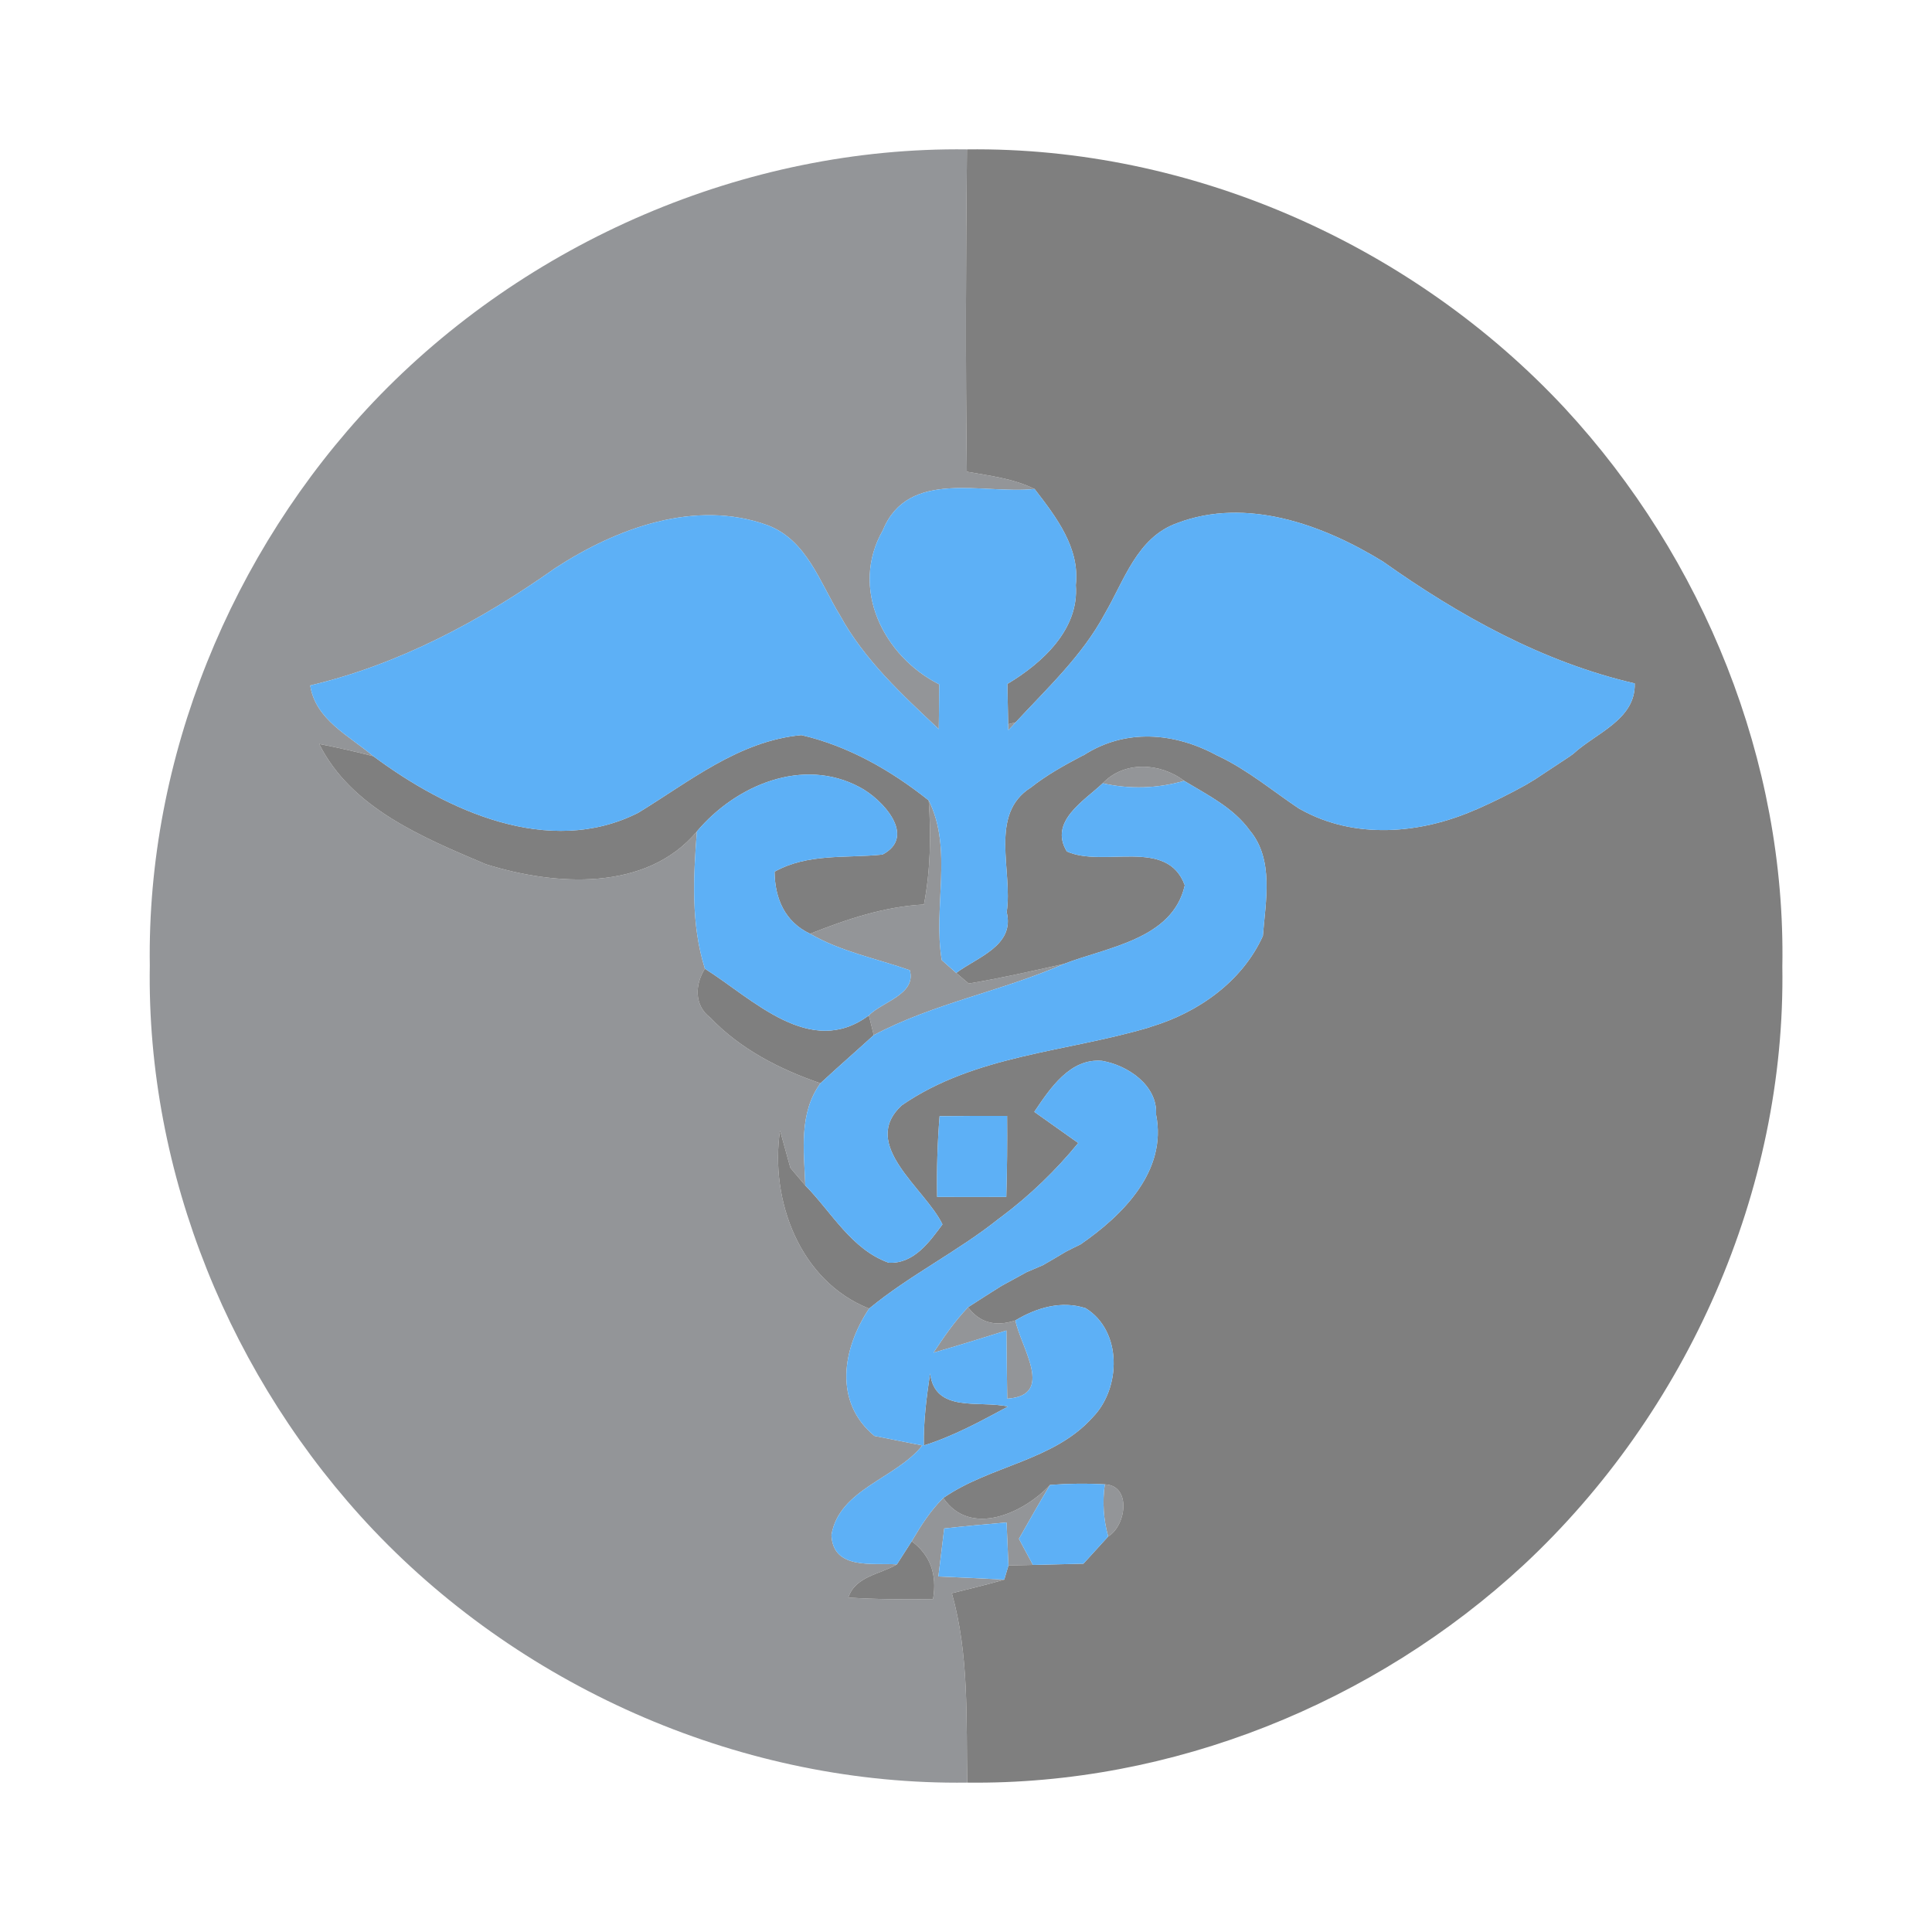
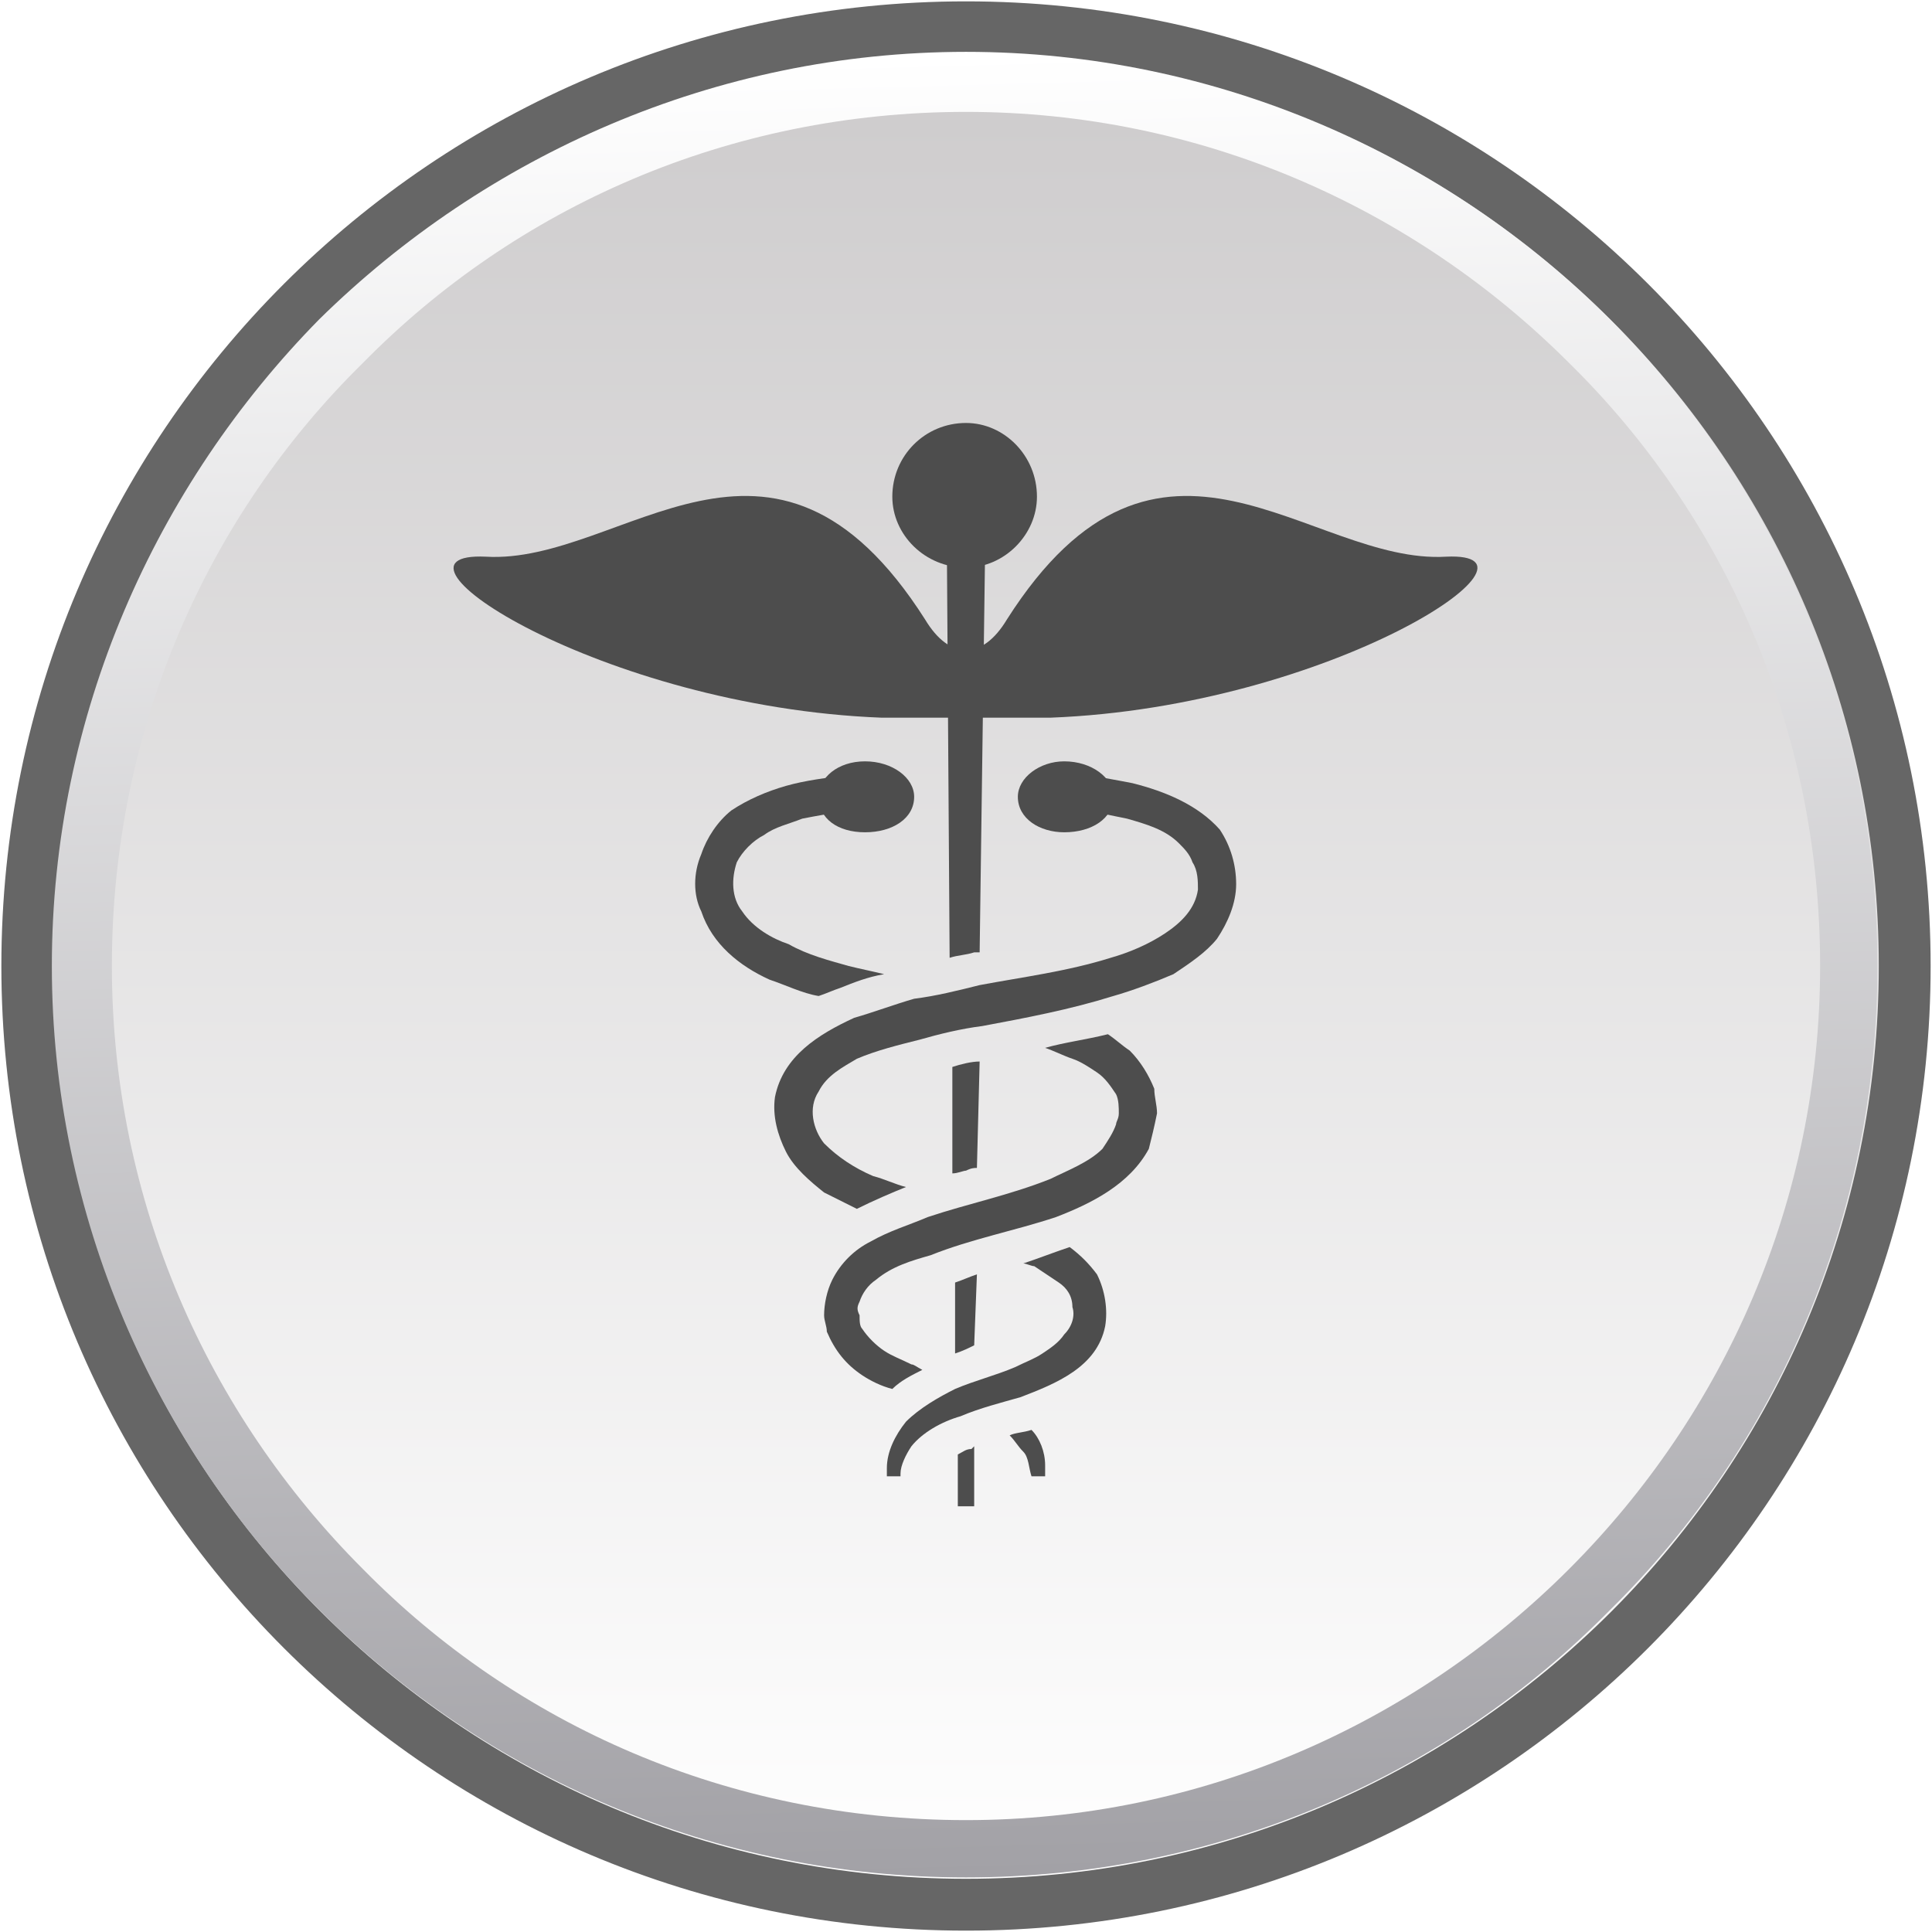
- <svg xmlns="http://www.w3.org/2000/svg" width="142pt" height="142pt" viewBox="0 0 142 142" version="1.1">
-   <g id="#939598ff">
-     <path fill="#939598" opacity="1.00" d=" M 27.45 29.54 C 38.65 17.77 54.78 10.77 71.07 10.98 C 70.99 18.88 70.96 26.77 71.06 34.67 C 72.74 34.97 74.48 35.17 76.04 35.94 C 72.25 36.35 66.76 34.41 64.89 38.97 C 62.44 43.24 64.93 48.23 69.03 50.30 C 69.03 51.12 69.01 52.76 69.00 53.59 C 66.31 51.06 63.53 48.50 61.74 45.23 C 60.26 42.82 59.30 39.69 56.41 38.60 C 51.10 36.67 45.31 38.82 40.80 41.76 C 35.35 45.62 29.34 48.83 22.80 50.38 C 23.19 52.91 25.67 54.08 27.44 55.58 C 26.12 55.24 24.80 54.94 23.46 54.68 C 25.81 59.40 31.11 61.57 35.71 63.52 C 40.74 65.10 47.49 65.57 51.22 61.11 C 50.96 64.49 50.78 67.93 51.81 71.20 C 51.07 72.36 51.01 73.90 52.20 74.79 C 54.41 77.11 57.30 78.59 60.30 79.62 C 58.70 81.82 59.09 84.58 59.19 87.13 C 58.91 86.80 58.36 86.16 58.09 85.83 C 57.90 85.15 57.52 83.77 57.33 83.09 C 56.57 88.22 58.79 94.17 63.88 96.18 C 61.92 99.11 61.25 103.04 64.27 105.54 C 65.15 105.71 66.91 106.06 67.79 106.24 C 65.84 108.69 61.68 109.44 61.11 112.82 C 61.22 115.41 64.14 114.86 65.92 114.98 C 64.69 115.72 62.87 115.84 62.35 117.42 C 64.42 117.55 66.50 117.57 68.58 117.53 C 68.89 115.71 68.37 114.29 67.01 113.28 C 67.68 112.15 68.38 111.03 69.33 110.10 C 71.34 113.03 75.25 111.20 77.18 109.14 C 76.39 110.45 75.64 111.77 74.89 113.10 C 75.14 113.58 75.66 114.54 75.92 115.02 C 75.47 115.03 74.57 115.05 74.12 115.06 C 74.09 114.27 74.02 112.69 73.98 111.90 C 72.45 112.03 70.93 112.17 69.40 112.34 C 69.26 113.51 69.11 114.69 68.97 115.87 C 70.58 115.94 72.20 116.01 73.81 116.10 C 72.54 116.48 71.24 116.77 69.96 117.10 C 71.24 121.63 71.01 126.36 71.09 131.02 C 54.81 131.24 38.66 124.25 27.46 112.47 C 16.97 101.41 10.76 86.26 11.01 70.97 C 10.78 55.71 16.98 40.59 27.45 29.54 Z" />
-     <path fill="#939598" opacity="1.00" d=" M 74.10 53.23 L 74.65 53.09 C 74.52 53.24 74.25 53.53 74.11 53.67 L 74.10 53.23 Z" />
-     <path fill="#939598" opacity="1.00" d=" M 79.45 55.60 C 79.50 55.57 79.61 55.52 79.66 55.50 C 79.61 55.52 79.50 55.57 79.45 55.60 Z" />
-     <path fill="#939598" opacity="1.00" d=" M 89.42 55.51 C 89.46 55.53 89.55 55.57 89.59 55.59 C 89.55 55.57 89.46 55.53 89.42 55.51 Z" />
-     <path fill="#939598" opacity="1.00" d=" M 115.38 55.59 C 115.44 55.54 115.56 55.46 115.63 55.41 C 115.56 55.46 115.44 55.54 115.38 55.59 Z" />
-     <path fill="#939598" opacity="1.00" d=" M 81.05 57.57 C 82.63 55.90 85.29 56.06 87.03 57.39 C 85.08 57.96 83.02 58.02 81.05 57.57 Z" />
-     <path fill="#939598" opacity="1.00" d=" M 112.16 57.68 C 112.33 57.58 112.67 57.37 112.84 57.27 C 112.67 57.37 112.33 57.58 112.16 57.68 Z" />
-     <path fill="#939598" opacity="1.00" d=" M 68.26 58.83 C 70.06 62.42 68.56 66.71 69.22 70.57 C 69.49 70.81 70.02 71.28 70.28 71.51 L 71.20 72.29 C 73.55 71.90 75.87 71.37 78.19 70.85 C 73.63 72.85 68.63 73.74 64.22 76.08 L 63.86 74.63 C 64.85 73.62 67.36 73.08 66.87 71.31 C 64.42 70.45 61.81 69.95 59.54 68.63 C 62.22 67.57 65.00 66.63 67.91 66.48 C 68.39 63.96 68.44 61.39 68.26 58.83 Z" />
-     <path fill="#939598" opacity="1.00" d=" M 95.46 59.42 C 95.50 59.44 95.56 59.47 95.59 59.49 C 95.56 59.47 95.50 59.44 95.46 59.42 Z" />
-     <path fill="#939598" opacity="1.00" d=" M 108.41 59.53 C 108.47 59.51 108.58 59.47 108.63 59.44 C 108.58 59.47 108.47 59.51 108.41 59.53 Z" />
-     <path fill="#939598" opacity="1.00" d=" M 84.41 75.53 C 84.46 75.51 84.58 75.47 84.64 75.45 C 84.58 75.47 84.46 75.51 84.41 75.53 Z" />
-     <path fill="#939598" opacity="1.00" d=" M 73.39 89.59 C 73.45 89.55 73.56 89.46 73.62 89.42 C 73.56 89.46 73.45 89.55 73.39 89.59 Z" />
-     <path fill="#939598" opacity="1.00" d=" M 78.32 92.01 C 78.59 91.87 79.14 91.59 79.42 91.46 C 79.14 91.59 78.59 91.87 78.32 92.01 Z" />
-     <path fill="#939598" opacity="1.00" d=" M 77.24 92.65 C 77.37 92.57 77.62 92.42 77.75 92.35 C 77.62 92.42 77.37 92.57 77.24 92.65 Z" />
-     <path fill="#939598" opacity="1.00" d=" M 75.46 93.50 C 75.76 93.37 76.36 93.12 76.65 92.99 C 76.36 93.12 75.76 93.37 75.46 93.50 Z" />
-     <path fill="#939598" opacity="1.00" d=" M 73.50 94.58 C 73.54 94.56 73.61 94.51 73.65 94.49 C 73.61 94.51 73.54 94.56 73.50 94.58 Z" />
-     <path fill="#939598" opacity="1.00" d=" M 68.61 99.42 C 69.38 98.25 70.18 97.10 71.15 96.08 C 71.99 97.21 73.15 97.54 74.63 97.05 C 75.03 99.05 77.57 102.58 74.03 102.80 C 74.00 101.13 73.99 99.46 73.97 97.79 C 72.19 98.35 70.41 98.90 68.61 99.42 Z" />
-     <path fill="#939598" opacity="1.00" d=" M 81.20 109.10 C 83.18 109.17 82.78 112.13 81.45 112.93 C 81.10 111.67 81.02 110.39 81.20 109.10 Z" />
-   </g>
-   <g id="#7f7f7fff">
-     <path fill="#7f7f7f" opacity="1.00" d=" M 71.07 10.98 C 87.53 10.77 103.81 17.98 115.00 29.99 C 125.22 41.02 131.27 55.96 131.00 71.04 C 131.26 87.51 124.01 103.81 112.00 115.01 C 101.01 125.20 86.13 131.20 71.09 131.02 C 71.01 126.36 71.24 121.63 69.96 117.10 C 71.24 116.77 72.54 116.48 73.81 116.10 L 74.12 115.06 C 74.57 115.05 75.47 115.03 75.92 115.02 C 77.16 114.99 78.39 114.96 79.63 114.93 C 80.09 114.43 81.00 113.43 81.45 112.93 C 82.78 112.13 83.18 109.17 81.20 109.10 C 79.86 109.02 78.52 109.04 77.18 109.14 C 75.25 111.20 71.34 113.03 69.33 110.10 C 72.77 107.71 77.45 107.38 80.31 104.17 C 82.41 102.03 82.49 97.82 79.79 96.15 C 78.00 95.57 76.18 96.12 74.63 97.05 C 73.15 97.54 71.99 97.21 71.15 96.08 C 71.73 95.70 72.91 94.95 73.50 94.58 C 73.54 94.56 73.61 94.51 73.65 94.49 L 75.46 93.50 C 75.76 93.37 76.36 93.12 76.65 92.99 L 77.24 92.65 C 77.37 92.57 77.62 92.42 77.75 92.35 L 78.32 92.01 C 78.59 91.87 79.14 91.59 79.42 91.46 C 82.52 89.32 85.80 86.07 84.97 81.92 C 85.09 79.77 82.89 78.30 81.00 77.97 C 78.65 77.76 77.17 80.01 76.02 81.72 C 77.10 82.48 78.17 83.24 79.25 84.01 C 77.60 86.03 75.71 87.85 73.62 89.42 C 73.56 89.46 73.45 89.55 73.39 89.59 C 70.37 92.00 66.86 93.72 63.88 96.18 C 58.79 94.17 56.57 88.22 57.33 83.09 C 57.52 83.77 57.90 85.15 58.09 85.83 C 58.36 86.16 58.91 86.80 59.19 87.13 C 61.13 89.10 62.58 91.83 65.32 92.81 C 67.16 92.90 68.30 91.30 69.27 89.99 C 67.98 87.32 63.14 84.14 66.28 81.24 C 71.64 77.54 78.34 77.33 84.41 75.53 C 84.46 75.51 84.58 75.47 84.64 75.45 C 88.08 74.41 91.31 72.13 92.82 68.79 C 93.02 66.24 93.65 63.18 91.86 61.04 C 90.65 59.36 88.75 58.43 87.03 57.39 C 85.29 56.06 82.63 55.90 81.05 57.57 C 79.69 58.86 77.07 60.38 78.41 62.58 C 81.11 63.80 85.80 61.53 87.08 65.07 C 86.19 69.04 81.39 69.61 78.19 70.85 C 75.87 71.37 73.55 71.90 71.20 72.29 L 70.28 71.51 C 71.82 70.35 74.60 69.51 73.99 67.04 C 74.46 64.03 72.65 59.84 75.77 57.88 C 76.91 56.98 78.18 56.27 79.45 55.60 C 79.50 55.57 79.61 55.52 79.66 55.50 C 82.72 53.53 86.32 53.83 89.42 55.51 C 89.46 55.53 89.55 55.57 89.59 55.59 C 91.71 56.60 93.52 58.12 95.46 59.42 C 95.50 59.44 95.56 59.47 95.59 59.49 C 99.55 61.71 104.37 61.30 108.41 59.53 C 108.47 59.51 108.58 59.47 108.63 59.44 C 109.83 58.91 111.01 58.32 112.16 57.68 C 112.33 57.58 112.67 57.37 112.84 57.27 C 113.47 56.85 114.74 56.01 115.38 55.59 C 115.44 55.54 115.56 55.46 115.63 55.41 C 117.26 53.89 120.23 52.90 120.15 50.23 C 113.40 48.67 107.25 45.25 101.64 41.27 C 97.23 38.56 91.60 36.51 86.51 38.45 C 83.56 39.51 82.63 42.68 81.19 45.13 C 79.55 48.19 76.98 50.57 74.65 53.09 L 74.10 53.23 C 74.09 52.49 74.06 51.01 74.04 50.27 C 76.60 48.74 79.33 46.26 79.07 43.00 C 79.38 40.25 77.61 37.98 76.04 35.94 C 74.48 35.17 72.74 34.97 71.06 34.67 C 70.96 26.77 70.99 18.88 71.07 10.98 M 69.06 82.04 C 68.90 84.01 68.84 85.99 68.88 87.97 C 70.57 87.98 72.27 87.98 73.96 87.97 C 74.02 85.99 74.04 84.00 74.02 82.02 C 72.36 82.01 70.71 82.02 69.06 82.04 Z" />
-     <path fill="#7f7f7f" opacity="1.00" d=" M 46.89 59.75 C 50.67 57.45 54.31 54.45 58.90 54.03 C 62.36 54.83 65.50 56.63 68.26 58.83 C 68.44 61.39 68.39 63.96 67.91 66.48 C 65.00 66.63 62.22 67.57 59.54 68.63 C 57.69 67.76 56.95 66.04 56.93 64.07 C 59.37 62.70 62.19 63.09 64.86 62.81 C 67.42 61.47 64.84 58.72 63.19 57.86 C 59.01 55.61 54.07 57.72 51.22 61.11 C 47.49 65.57 40.74 65.10 35.71 63.52 C 31.11 61.57 25.81 59.40 23.46 54.68 C 24.80 54.94 26.12 55.24 27.44 55.58 C 32.84 59.59 40.33 63.05 46.89 59.75 Z" />
-     <path fill="#7f7f7f" opacity="1.00" d=" M 52.20 74.79 C 51.01 73.90 51.07 72.36 51.81 71.20 C 55.36 73.44 59.56 77.83 63.86 74.63 L 64.22 76.08 C 62.92 77.27 61.59 78.42 60.30 79.62 C 57.30 78.59 54.41 77.11 52.20 74.79 Z" />
-     <path fill="#7f7f7f" opacity="1.00" d=" M 67.90 106.24 C 67.87 104.46 68.10 102.69 68.36 100.94 C 68.73 103.89 71.97 102.90 74.09 103.38 C 72.08 104.46 70.08 105.56 67.90 106.24 Z" />
-     <path fill="#7f7f7f" opacity="1.00" d=" M 67.01 113.28 C 68.37 114.29 68.89 115.71 68.58 117.53 C 66.50 117.57 64.42 117.55 62.35 117.42 C 62.87 115.84 64.69 115.72 65.92 114.98 C 66.19 114.55 66.74 113.71 67.01 113.28 Z" />
-   </g>
-   <g id="#5db0f6ff">
-     <path fill="#5db0f6" opacity="1.00" d=" M 64.89 38.97 C 66.76 34.41 72.25 36.35 76.04 35.94 C 77.61 37.98 79.38 40.25 79.07 43.00 C 79.33 46.26 76.60 48.74 74.04 50.27 C 74.06 51.01 74.09 52.49 74.10 53.23 L 74.11 53.67 C 74.25 53.53 74.52 53.24 74.65 53.09 C 76.98 50.57 79.55 48.19 81.19 45.13 C 82.63 42.68 83.56 39.51 86.51 38.45 C 91.60 36.51 97.23 38.56 101.64 41.27 C 107.25 45.25 113.40 48.67 120.15 50.23 C 120.23 52.90 117.26 53.89 115.63 55.41 C 115.56 55.46 115.44 55.54 115.38 55.59 C 114.74 56.01 113.47 56.85 112.84 57.27 C 112.67 57.37 112.33 57.58 112.16 57.68 C 111.01 58.32 109.83 58.91 108.63 59.44 C 108.58 59.47 108.47 59.51 108.41 59.53 C 104.37 61.30 99.55 61.71 95.59 59.49 C 95.56 59.47 95.50 59.44 95.46 59.42 C 93.52 58.12 91.71 56.60 89.59 55.59 C 89.55 55.57 89.46 55.53 89.42 55.51 C 86.32 53.83 82.72 53.53 79.66 55.50 C 79.61 55.52 79.50 55.57 79.45 55.60 C 78.18 56.27 76.91 56.98 75.77 57.88 C 72.65 59.84 74.46 64.03 73.99 67.04 C 74.60 69.51 71.82 70.35 70.28 71.51 C 70.02 71.28 69.49 70.81 69.22 70.57 C 68.56 66.71 70.06 62.42 68.26 58.83 C 65.50 56.63 62.36 54.83 58.90 54.03 C 54.31 54.45 50.67 57.45 46.89 59.75 C 40.33 63.05 32.84 59.59 27.44 55.58 C 25.67 54.08 23.19 52.91 22.80 50.38 C 29.34 48.83 35.35 45.62 40.80 41.76 C 45.31 38.82 51.10 36.67 56.41 38.60 C 59.30 39.69 60.26 42.82 61.74 45.23 C 63.53 48.50 66.31 51.06 69.00 53.59 C 69.01 52.76 69.03 51.12 69.03 50.30 C 64.93 48.23 62.44 43.24 64.89 38.97 Z" />
-     <path fill="#5db0f6" opacity="1.00" d=" M 51.22 61.11 C 54.07 57.72 59.01 55.61 63.19 57.86 C 64.84 58.72 67.42 61.47 64.86 62.81 C 62.19 63.09 59.37 62.70 56.93 64.07 C 56.95 66.04 57.69 67.76 59.54 68.63 C 61.81 69.95 64.42 70.45 66.87 71.31 C 67.36 73.08 64.85 73.62 63.86 74.63 C 59.56 77.83 55.36 73.44 51.81 71.20 C 50.78 67.93 50.96 64.49 51.22 61.11 Z" />
-     <path fill="#5db0f6" opacity="1.00" d=" M 78.41 62.58 C 77.07 60.38 79.69 58.86 81.05 57.57 C 83.02 58.02 85.08 57.96 87.03 57.39 C 88.75 58.43 90.65 59.36 91.86 61.04 C 93.65 63.18 93.02 66.24 92.82 68.79 C 91.31 72.13 88.08 74.41 84.64 75.45 C 84.58 75.47 84.46 75.51 84.41 75.53 C 78.34 77.33 71.64 77.54 66.28 81.24 C 63.14 84.14 67.98 87.32 69.27 89.99 C 68.30 91.30 67.16 92.90 65.32 92.81 C 62.58 91.83 61.13 89.10 59.19 87.13 C 59.09 84.58 58.70 81.82 60.30 79.62 C 61.59 78.42 62.92 77.27 64.22 76.08 C 68.63 73.74 73.63 72.85 78.19 70.85 C 81.39 69.61 86.19 69.04 87.08 65.07 C 85.80 61.53 81.11 63.80 78.41 62.58 Z" />
-     <path fill="#5db0f6" opacity="1.00" d=" M 76.02 81.72 C 77.17 80.01 78.65 77.76 81.00 77.97 C 82.89 78.30 85.09 79.77 84.97 81.92 C 85.80 86.07 82.52 89.32 79.42 91.46 C 79.14 91.59 78.59 91.87 78.32 92.01 L 77.75 92.35 C 77.62 92.42 77.37 92.57 77.24 92.65 L 76.65 92.99 C 76.36 93.12 75.76 93.37 75.46 93.50 L 73.65 94.49 C 73.61 94.51 73.54 94.56 73.50 94.58 C 72.91 94.95 71.73 95.70 71.15 96.08 C 70.18 97.10 69.38 98.25 68.61 99.42 C 70.41 98.90 72.19 98.35 73.97 97.79 C 73.99 99.46 74.00 101.13 74.03 102.80 C 77.57 102.58 75.03 99.05 74.63 97.05 C 76.18 96.12 78.00 95.57 79.79 96.15 C 82.49 97.82 82.41 102.03 80.31 104.17 C 77.45 107.38 72.77 107.71 69.33 110.10 C 68.38 111.03 67.68 112.15 67.01 113.28 C 66.74 113.71 66.19 114.55 65.92 114.98 C 64.14 114.86 61.22 115.41 61.11 112.82 C 61.68 109.44 65.84 108.69 67.79 106.24 C 66.91 106.06 65.15 105.71 64.27 105.54 C 61.25 103.04 61.92 99.11 63.88 96.18 C 66.86 93.72 70.37 92.00 73.39 89.59 C 73.45 89.55 73.56 89.46 73.62 89.42 C 75.71 87.85 77.60 86.03 79.25 84.01 C 78.17 83.24 77.10 82.48 76.02 81.72 M 67.90 106.24 C 70.08 105.56 72.08 104.46 74.09 103.38 C 71.97 102.90 68.73 103.89 68.36 100.94 C 68.10 102.69 67.87 104.46 67.90 106.24 Z" />
-     <path fill="#5db0f6" opacity="1.00" d=" M 69.06 82.04 C 70.71 82.02 72.36 82.01 74.02 82.02 C 74.04 84.00 74.02 85.99 73.96 87.97 C 72.27 87.98 70.57 87.98 68.88 87.97 C 68.84 85.99 68.90 84.01 69.06 82.04 Z" />
-     <path fill="#5db0f6" opacity="1.00" d=" M 77.18 109.14 C 78.52 109.04 79.86 109.02 81.20 109.10 C 81.02 110.39 81.10 111.67 81.45 112.93 C 81.00 113.43 80.09 114.43 79.63 114.93 C 78.39 114.96 77.16 114.99 75.92 115.02 C 75.66 114.54 75.14 113.58 74.89 113.10 C 75.64 111.77 76.39 110.45 77.18 109.14 Z" />
-     <path fill="#5db0f6" opacity="1.00" d=" M 69.40 112.34 C 70.93 112.17 72.45 112.03 73.98 111.90 C 74.02 112.69 74.09 114.27 74.12 115.06 L 73.81 116.10 C 72.20 116.01 70.58 115.94 68.97 115.87 C 69.11 114.69 69.26 113.51 69.40 112.34 Z" />
+ <svg xmlns="http://www.w3.org/2000/svg" xml:space="preserve" width="336px" height="336px" version="1.1" style="shape-rendering:geometricPrecision; text-rendering:geometricPrecision; image-rendering:optimizeQuality; fill-rule:evenodd; clip-rule:evenodd" viewBox="0 0 7.08 7.08">
+   <defs>
+     <style type="text/css">
+    
+     .str0 {stroke:#666666;stroke-width:0.19;stroke-miterlimit:2.613}
+     .fil1 {fill:none}
+     .fil3 {fill:#4D4D4D}
+     .fil0 {fill:url(#id0)}
+     .fil2 {fill:url(#id1);fill-rule:nonzero}
+    
+   </style>
+     <linearGradient id="id0" gradientUnits="userSpaceOnUse" x1="3.54" y1="0.04" x2="3.54" y2="6.93">
+       <stop offset="0" style="stop-opacity:1; stop-color:#CCCACB" />
+       <stop offset="1" style="stop-opacity:1; stop-color:white" />
+     </linearGradient>
+     <linearGradient id="id1" gradientUnits="userSpaceOnUse" x1="3.63" y1="6.88" x2="3.45" y2="0.2">
+       <stop offset="0" style="stop-opacity:1; stop-color:#A2A1A6" />
+       <stop offset="1" style="stop-opacity:1; stop-color:white" />
+     </linearGradient>
+   </defs>
+   <g id="Layer_x0020_1">
+     <g id="_964808848">
+       <circle class="fil0" cx="3.54" cy="3.49" r="3.44" />
+       <circle class="fil1 str0" cx="3.54" cy="3.54" r="3.44" />
+       <path class="fil2" d="M3.54 0.19c0.92,0 1.76,0.38 2.36,0.98 0.61,0.61 0.98,1.45 0.98,2.37 0,0.92 -0.37,1.76 -0.98,2.36 -0.6,0.61 -1.44,0.98 -2.36,0.98 -0.92,0 -1.76,-0.37 -2.37,-0.98 -0.6,-0.6 -0.98,-1.44 -0.98,-2.36 0,-0.92 0.38,-1.76 0.98,-2.37 0.61,-0.6 1.45,-0.98 2.37,-0.98zm2.21 1.14c-0.57,-0.57 -1.35,-0.92 -2.21,-0.92 -0.87,0 -1.65,0.35 -2.21,0.92 -0.57,0.56 -0.92,1.34 -0.92,2.21 0,0.86 0.35,1.64 0.92,2.21 0.56,0.57 1.34,0.92 2.21,0.92 0.86,0 1.64,-0.35 2.21,-0.92 0.57,-0.57 0.92,-1.35 0.92,-2.21 0,-0.87 -0.35,-1.65 -0.92,-2.21z" />
+       <path class="fil3" d="M3.69 2.27c-0.09,0.15 -0.21,0.15 -0.3,0 -0.56,-0.88 -1.11,-0.2 -1.61,-0.23 -0.44,-0.02 0.42,0.55 1.45,0.59 0.17,0 0.45,0 0.62,0 1.03,-0.04 1.88,-0.61 1.45,-0.59 -0.5,0.03 -1.05,-0.65 -1.61,0.23z" />
+       <path class="fil3" d="M3.8 1.82c0,0.14 -0.12,0.26 -0.26,0.26 -0.15,0 -0.27,-0.12 -0.27,-0.26 0,-0.15 0.12,-0.27 0.27,-0.27 0.14,0 0.26,0.12 0.26,0.27z" />
+       <path class="fil3" d="M3.56 5.31c-0.02,0 -0.03,0.01 -0.05,0.02l0 0.19 0.06 0 0 -0.22 -0.01 0.01z" />
+       <path class="fil3" d="M3.78 5.24c-0.03,0.01 -0.06,0.01 -0.08,0.02 0.02,0.02 0.03,0.04 0.05,0.06 0.02,0.02 0.02,0.06 0.03,0.09l0 0c0.01,0 0.01,0 0.02,0 0.01,0 0.01,0 0.02,0 0.01,0 0.01,0 0.01,0 0,-0.01 0,-0.01 0,-0.01 0,-0.01 0,-0.02 0,-0.03 0,-0.05 -0.02,-0.1 -0.05,-0.13z" />
+       <path class="fil3" d="M2.89 3.46c-0.06,-0.02 -0.13,-0.06 -0.17,-0.12 -0.04,-0.05 -0.04,-0.12 -0.02,-0.18 0.02,-0.04 0.06,-0.08 0.1,-0.1 0.04,-0.03 0.09,-0.04 0.14,-0.06 0.05,-0.01 0.11,-0.02 0.17,-0.03l0 -0.13c-0.08,0.01 -0.16,0.02 -0.23,0.04 -0.07,0.02 -0.14,0.05 -0.2,0.09 -0.05,0.04 -0.09,0.1 -0.11,0.16 -0.03,0.07 -0.03,0.15 0,0.21 0.04,0.12 0.14,0.2 0.25,0.25 0.06,0.02 0.12,0.05 0.18,0.06 0.03,-0.01 0.05,-0.02 0.08,-0.03 0.05,-0.02 0.1,-0.04 0.16,-0.05 -0.04,-0.01 -0.09,-0.02 -0.13,-0.03 -0.07,-0.02 -0.15,-0.04 -0.22,-0.08z" />
+       <path class="fil3" d="M3.47 2.02l0.01 1.49c0.03,-0.01 0.06,-0.01 0.09,-0.02 0.01,0 0.01,0 0.02,0l0.02 -1.47 -0.14 0z" />
+       <path class="fil3" d="M4.23 3.99c-0.02,-0.05 -0.05,-0.1 -0.09,-0.14 -0.03,-0.02 -0.05,-0.04 -0.08,-0.06 -0.08,0.02 -0.16,0.03 -0.23,0.05 0.03,0.01 0.07,0.03 0.1,0.04 0.03,0.01 0.06,0.03 0.09,0.05 0.03,0.02 0.05,0.05 0.07,0.08 0.01,0.02 0.01,0.05 0.01,0.07 0,0.02 -0.01,0.03 -0.01,0.04 -0.01,0.03 -0.03,0.06 -0.05,0.09 -0.05,0.05 -0.13,0.08 -0.19,0.11 -0.15,0.06 -0.3,0.09 -0.45,0.14 -0.07,0.03 -0.14,0.05 -0.21,0.09 -0.06,0.03 -0.11,0.08 -0.14,0.14 -0.02,0.04 -0.03,0.09 -0.03,0.13 0,0.02 0.01,0.04 0.01,0.06 0.03,0.07 0.07,0.12 0.13,0.16 0.03,0.02 0.07,0.04 0.11,0.05 0.03,-0.03 0.07,-0.05 0.11,-0.07 -0.02,-0.01 -0.03,-0.02 -0.04,-0.02 -0.04,-0.02 -0.07,-0.03 -0.1,-0.05 -0.03,-0.02 -0.06,-0.05 -0.08,-0.08 -0.01,-0.01 -0.01,-0.03 -0.01,-0.05 -0.01,-0.02 -0.01,-0.03 0,-0.05 0.01,-0.03 0.03,-0.06 0.06,-0.08 0.06,-0.05 0.13,-0.07 0.2,-0.09 0.15,-0.06 0.31,-0.09 0.46,-0.14 0.13,-0.05 0.27,-0.12 0.34,-0.25 0.01,-0.04 0.02,-0.08 0.03,-0.13 0,-0.03 -0.01,-0.06 -0.01,-0.09z" />
+       <path class="fil3" d="M3.49 3.91l0 0.39c0.02,0 0.04,-0.01 0.05,-0.01 0.02,-0.01 0.03,-0.01 0.04,-0.01l0.01 -0.39c-0.03,0 -0.07,0.01 -0.1,0.02z" />
+       <path class="fil3" d="M3.5 4.7l0 0.26c0.03,-0.01 0.05,-0.02 0.07,-0.03l0.01 -0.26c-0.03,0.01 -0.05,0.02 -0.08,0.03z" />
+       <path class="fil3" d="M3.92 4.57l0 0c-0.06,0.02 -0.11,0.04 -0.17,0.06 0.01,0 0.03,0.01 0.04,0.01 0.03,0.02 0.06,0.04 0.09,0.06 0.03,0.02 0.05,0.05 0.05,0.09 0.01,0.03 0,0.07 -0.03,0.1 -0.02,0.03 -0.05,0.05 -0.08,0.07 -0.03,0.02 -0.06,0.03 -0.1,0.05 -0.07,0.03 -0.15,0.05 -0.22,0.08 -0.06,0.03 -0.13,0.07 -0.18,0.12 -0.04,0.05 -0.07,0.11 -0.07,0.17 0,0.01 0,0.02 0,0.03l0 0 0.01 0c0.01,0 0.02,0 0.03,0l0.01 0 0 -0.01c0,-0.03 0.02,-0.07 0.04,-0.1 0.04,-0.05 0.11,-0.09 0.18,-0.11 0.07,-0.03 0.15,-0.05 0.22,-0.07 0.13,-0.05 0.28,-0.11 0.31,-0.26 0.01,-0.06 0,-0.13 -0.03,-0.19 -0.03,-0.04 -0.06,-0.07 -0.1,-0.1z" />
+       <path class="fil3" d="M4.47 3.04c-0.08,-0.09 -0.2,-0.14 -0.32,-0.17 -0.05,-0.01 -0.11,-0.02 -0.16,-0.03l0 0.13c0.04,0.01 0.09,0.02 0.14,0.03 0.07,0.02 0.14,0.04 0.19,0.09 0.02,0.02 0.04,0.04 0.05,0.07 0.02,0.03 0.02,0.07 0.02,0.1 -0.01,0.07 -0.06,0.12 -0.12,0.16 -0.06,0.04 -0.13,0.07 -0.2,0.09 -0.16,0.05 -0.32,0.07 -0.48,0.1 -0.08,0.02 -0.16,0.04 -0.24,0.05 -0.07,0.02 -0.15,0.05 -0.22,0.07 -0.13,0.06 -0.26,0.14 -0.29,0.29 -0.01,0.07 0.01,0.14 0.04,0.2 0.03,0.06 0.09,0.11 0.14,0.15 0.04,0.02 0.08,0.04 0.12,0.06 0.06,-0.03 0.13,-0.06 0.18,-0.08 -0.04,-0.01 -0.08,-0.03 -0.12,-0.04 -0.07,-0.03 -0.13,-0.07 -0.18,-0.12 -0.04,-0.05 -0.06,-0.13 -0.02,-0.19 0.03,-0.06 0.09,-0.09 0.14,-0.12 0.07,-0.03 0.15,-0.05 0.23,-0.07 0.07,-0.02 0.15,-0.04 0.23,-0.05 0.16,-0.03 0.32,-0.06 0.48,-0.11 0.07,-0.02 0.15,-0.05 0.22,-0.08 0.06,-0.04 0.12,-0.08 0.16,-0.13 0.04,-0.06 0.07,-0.13 0.07,-0.2 0,-0.07 -0.02,-0.14 -0.06,-0.2z" />
+       <path class="fil3" d="M3.35 2.92c0,0.08 -0.08,0.13 -0.18,0.13 -0.1,0 -0.17,-0.05 -0.17,-0.13 0,-0.07 0.07,-0.13 0.17,-0.13 0.1,0 0.18,0.06 0.18,0.13z" />
+       <path class="fil3" d="M4.08 2.92c0,0.08 -0.08,0.13 -0.18,0.13 -0.09,0 -0.17,-0.05 -0.17,-0.13 0,-0.07 0.08,-0.13 0.17,-0.13 0.1,0 0.18,0.06 0.18,0.13z" />
+     </g>
  </g>
</svg>
